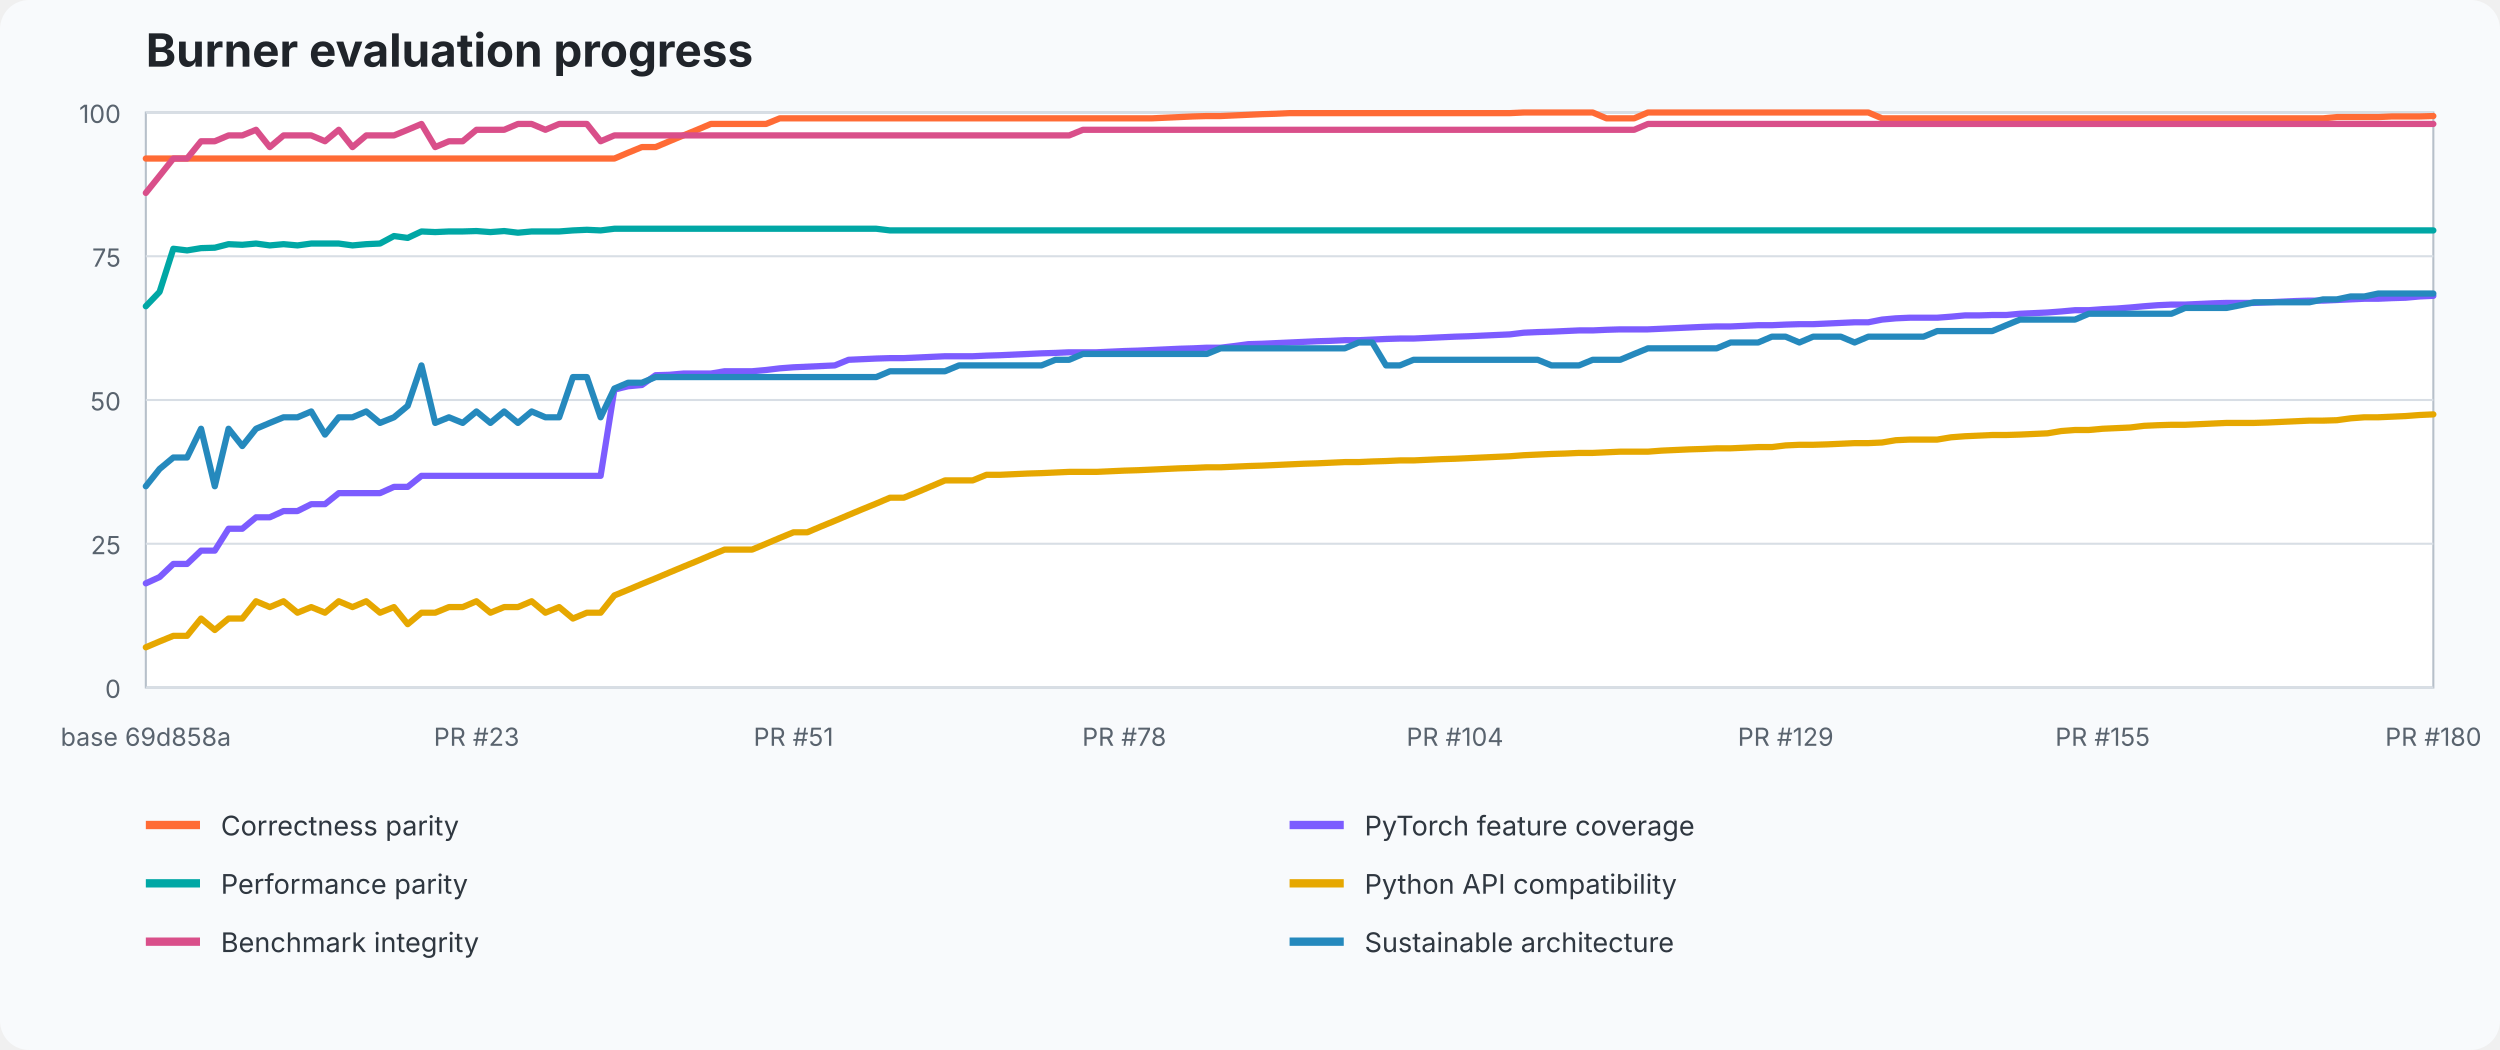
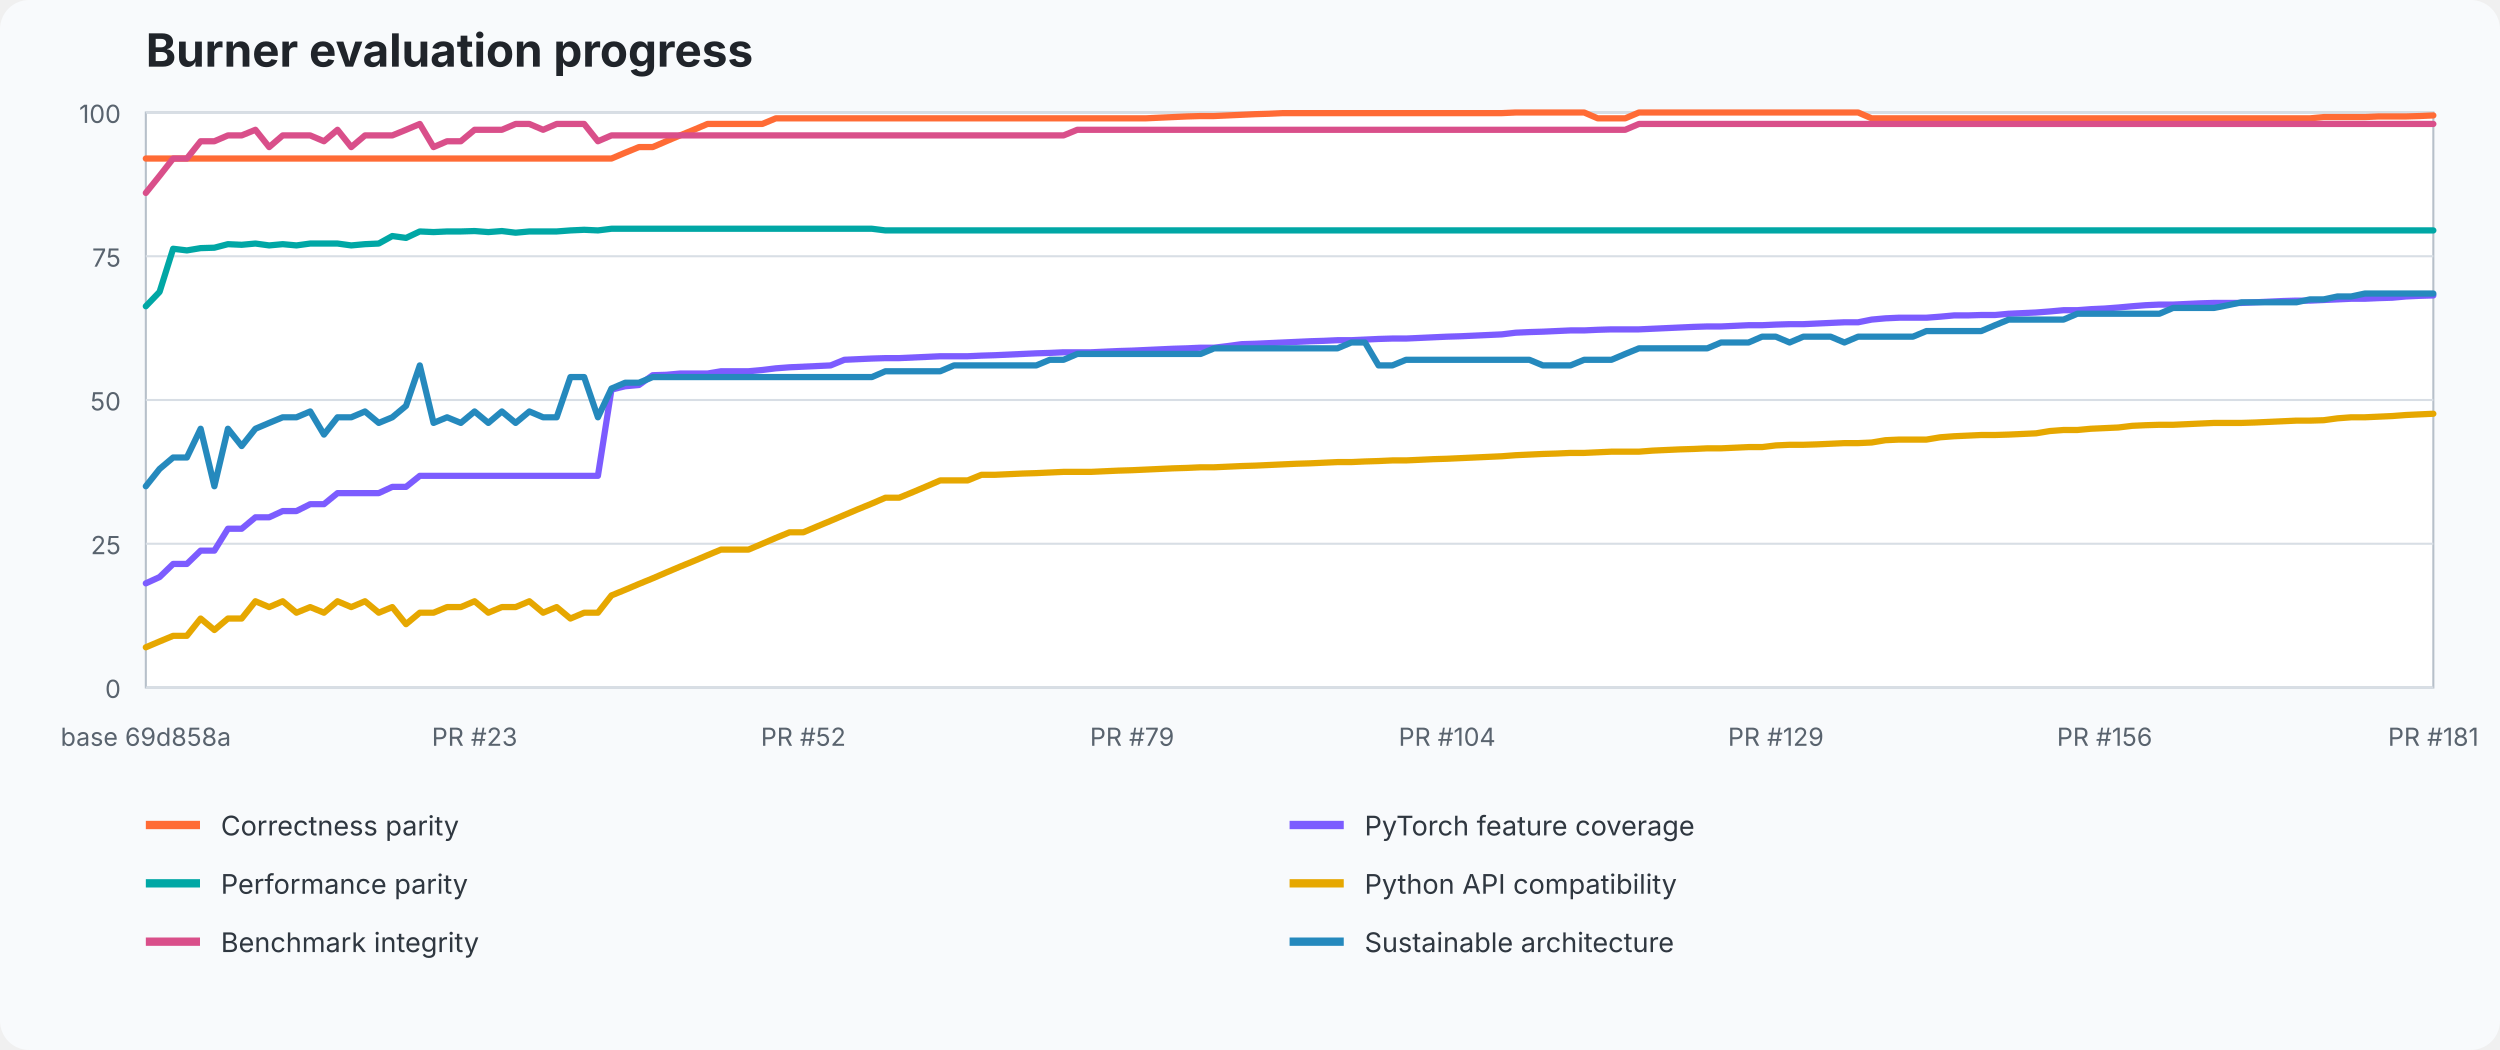
<svg xmlns="http://www.w3.org/2000/svg" width="1200" height="504" viewBox="0 0 1200 504" role="img" aria-labelledby="title desc">
  <style>text{font-family:ui-sans-serif,system-ui,-apple-system,BlinkMacSystemFont,"Segoe UI",sans-serif}.title{font-size:22px;font-weight:700;fill:#20242a}.axis{font-size:12px;fill:#59636e}.legend{font-size:13px;fill:#2f3740}.grid{stroke:#d8dee5;stroke-width:1}.plot{fill:#fff;stroke:#b7c0ca}</style>
  <rect width="100%" height="100%" fill="#f8fafc" rx="14" />
  <text x="70" y="32" class="title">Burner evaluation progress</text>
  <rect x="70" y="54" width="1098" height="276" class="plot" />
  <line x1="70" y1="330" x2="1168" y2="330" class="grid" />
  <text x="58" y="335" text-anchor="end" class="axis">0</text>
  <line x1="70" y1="261" x2="1168" y2="261" class="grid" />
  <text x="58" y="266" text-anchor="end" class="axis">25</text>
  <line x1="70" y1="192" x2="1168" y2="192" class="grid" />
  <text x="58" y="197" text-anchor="end" class="axis">50</text>
  <line x1="70" y1="123" x2="1168" y2="123" class="grid" />
  <text x="58" y="128" text-anchor="end" class="axis">75</text>
  <line x1="70" y1="54" x2="1168" y2="54" class="grid" />
  <text x="58" y="59" text-anchor="end" class="axis">100</text>
-   <polyline points="70.0,76.1 76.6,76.1 83.2,76.1 89.8,76.1 96.5,76.1 103.1,76.1 109.7,76.1 116.3,76.1 122.9,76.1 129.5,76.1 136.1,76.1 142.8,76.1 149.4,76.1 156.0,76.1 162.6,76.1 169.2,76.1 175.8,76.1 182.4,76.1 189.1,76.1 195.7,76.1 202.3,76.1 208.9,76.1 215.5,76.1 222.1,76.1 228.7,76.1 235.4,76.1 242.0,76.1 248.6,76.1 255.2,76.1 261.8,76.1 268.4,76.1 275.0,76.1 281.7,76.1 288.3,76.1 294.9,76.1 301.5,73.3 308.1,70.6 314.7,70.6 321.3,67.8 328.0,65.0 334.6,62.3 341.2,59.5 347.8,59.5 354.4,59.5 361.0,59.5 367.7,59.5 374.3,56.8 380.9,56.8 387.5,56.8 394.1,56.8 400.7,56.8 407.3,56.8 414.0,56.8 420.6,56.8 427.2,56.8 433.8,56.8 440.4,56.8 447.0,56.8 453.6,56.8 460.3,56.8 466.9,56.8 473.5,56.8 480.1,56.8 486.7,56.8 493.3,56.8 499.9,56.8 506.6,56.8 513.2,56.8 519.8,56.8 526.4,56.8 533.0,56.8 539.6,56.8 546.2,56.8 552.9,56.8 559.5,56.5 566.1,56.2 572.7,55.9 579.3,55.7 585.9,55.7 592.5,55.4 599.2,55.1 605.8,54.8 612.4,54.6 619.0,54.3 625.6,54.3 632.2,54.3 638.8,54.3 645.5,54.3 652.1,54.3 658.7,54.3 665.3,54.3 671.9,54.3 678.5,54.3 685.1,54.3 691.8,54.3 698.4,54.3 705.0,54.3 711.6,54.3 718.2,54.3 724.8,54.3 731.4,54.0 738.1,54.0 744.7,54.0 751.3,54.0 757.9,54.0 764.5,54.0 771.1,56.8 777.7,56.8 784.4,56.8 791.0,54.0 797.6,54.0 804.2,54.0 810.8,54.0 817.4,54.0 824.0,54.0 830.7,54.0 837.3,54.0 843.9,54.0 850.5,54.0 857.1,54.0 863.7,54.0 870.3,54.0 877.0,54.0 883.6,54.0 890.2,54.0 896.8,54.0 903.4,56.8 910.0,56.8 916.7,56.8 923.3,56.8 929.9,56.8 936.5,56.8 943.1,56.8 949.7,56.8 956.3,56.8 963.0,56.8 969.6,56.8 976.2,56.8 982.8,56.8 989.4,56.8 996.0,56.8 1002.6,56.8 1009.3,56.8 1015.9,56.8 1022.5,56.8 1029.1,56.8 1035.7,56.8 1042.3,56.8 1048.9,56.8 1055.6,56.8 1062.2,56.8 1068.8,56.8 1075.4,56.8 1082.0,56.8 1088.6,56.8 1095.2,56.8 1101.9,56.8 1108.5,56.8 1115.1,56.8 1121.7,56.2 1128.3,56.2 1134.9,56.2 1141.5,56.2 1148.2,55.9 1154.8,55.9 1161.4,55.9 1168.0,55.7" fill="none" stroke="#ff6b35" stroke-width="3" stroke-linejoin="round" stroke-linecap="round" />
-   <polyline points="70.0,280.0 76.6,277.0 83.2,270.7 89.8,270.7 96.5,264.3 103.1,264.3 109.7,253.8 116.3,253.8 122.9,248.3 129.5,248.3 136.1,245.3 142.8,245.3 149.4,242.0 156.0,242.0 162.6,236.7 169.2,236.7 175.8,236.7 182.4,236.7 189.1,233.7 195.7,233.7 202.3,228.4 208.9,228.4 215.5,228.4 222.1,228.4 228.7,228.4 235.4,228.4 242.0,228.4 248.6,228.4 255.2,228.4 261.8,228.4 268.4,228.4 275.0,228.4 281.7,228.4 288.3,228.4 294.9,187.0 301.5,185.4 308.1,184.8 314.7,180.1 321.3,179.9 328.0,179.3 334.6,179.3 341.2,179.3 347.8,178.2 354.4,178.2 361.0,178.2 367.7,177.6 374.3,176.8 380.9,176.3 387.5,176.0 394.1,175.7 400.7,175.4 407.3,172.7 414.0,172.4 420.6,172.1 427.2,171.9 433.8,171.9 440.4,171.6 447.0,171.3 453.6,171.0 460.3,171.0 466.9,171.0 473.5,170.7 480.1,170.5 486.7,170.2 493.3,169.9 499.9,169.6 506.6,169.4 513.2,169.1 519.8,169.1 526.4,169.1 533.0,168.8 539.6,168.5 546.2,168.3 552.9,168.0 559.5,167.7 566.1,167.4 572.7,167.2 579.3,166.9 585.9,166.9 592.5,166.1 599.2,165.2 605.8,165.0 612.4,164.7 619.0,164.4 625.6,164.1 632.2,163.8 638.8,163.6 645.5,163.3 652.1,163.3 658.7,163.0 665.3,162.7 671.9,162.5 678.5,162.5 685.1,162.2 691.8,161.9 698.4,161.6 705.0,161.4 711.6,161.1 718.2,160.8 724.8,160.5 731.4,159.7 738.1,159.4 744.7,159.2 751.3,158.9 757.9,158.6 764.5,158.6 771.1,158.3 777.7,158.1 784.4,158.1 791.0,158.1 797.6,157.8 804.2,157.5 810.8,157.2 817.4,156.9 824.0,156.7 830.7,156.7 837.3,156.4 843.9,156.1 850.5,156.1 857.1,155.8 863.7,155.6 870.3,155.6 877.0,155.3 883.6,155.0 890.2,154.7 896.8,154.7 903.4,153.4 910.0,152.8 916.7,152.5 923.3,152.5 929.9,152.5 936.5,152.0 943.1,151.4 949.7,151.4 956.3,151.2 963.0,151.2 969.6,150.6 976.2,150.3 982.8,150.0 989.4,149.5 996.0,148.9 1002.6,148.9 1009.3,148.4 1015.9,148.1 1022.5,147.6 1029.1,147.0 1035.7,146.5 1042.3,146.2 1048.9,146.2 1055.6,145.9 1062.2,145.6 1068.8,145.4 1075.4,145.4 1082.0,145.4 1088.6,145.1 1095.2,144.8 1101.9,144.5 1108.5,144.3 1115.1,144.3 1121.7,144.0 1128.3,143.7 1134.9,143.4 1141.5,143.4 1148.2,143.1 1154.8,142.9 1161.4,142.3 1168.0,142.0" fill="none" stroke="#7c5cff" stroke-width="3" stroke-linejoin="round" stroke-linecap="round" />
-   <polyline points="70.0,147.0 76.6,140.1 83.2,119.4 89.8,120.2 96.5,119.1 103.1,118.9 109.7,117.2 116.3,117.5 122.9,116.9 129.5,117.8 136.1,117.2 142.8,117.8 149.4,116.9 156.0,116.9 162.6,116.9 169.2,117.8 175.8,117.2 182.4,116.9 189.1,113.3 195.7,114.2 202.3,111.1 208.9,111.4 215.5,111.1 222.1,111.1 228.7,110.9 235.4,111.4 242.0,110.9 248.6,111.7 255.2,111.1 261.8,111.1 268.4,111.1 275.0,110.6 281.7,110.3 288.3,110.6 294.9,109.8 301.5,109.8 308.1,109.8 314.7,109.8 321.3,109.8 328.0,109.8 334.6,109.8 341.2,109.8 347.8,109.8 354.4,109.8 361.0,109.8 367.7,109.8 374.3,109.8 380.9,109.8 387.5,109.8 394.1,109.8 400.7,109.8 407.3,109.8 414.0,109.8 420.6,109.8 427.2,110.6 433.8,110.6 440.4,110.6 447.0,110.6 453.6,110.6 460.3,110.6 466.9,110.6 473.5,110.6 480.1,110.6 486.7,110.6 493.3,110.6 499.9,110.6 506.6,110.6 513.2,110.6 519.8,110.6 526.4,110.6 533.0,110.6 539.6,110.6 546.2,110.6 552.9,110.6 559.5,110.6 566.1,110.6 572.7,110.6 579.3,110.6 585.9,110.6 592.5,110.6 599.2,110.6 605.8,110.6 612.4,110.6 619.0,110.6 625.6,110.6 632.2,110.6 638.8,110.6 645.5,110.6 652.1,110.6 658.7,110.6 665.3,110.6 671.9,110.6 678.5,110.6 685.1,110.6 691.8,110.6 698.4,110.6 705.0,110.6 711.6,110.6 718.2,110.6 724.8,110.6 731.4,110.6 738.1,110.6 744.7,110.6 751.3,110.6 757.9,110.6 764.5,110.6 771.1,110.6 777.7,110.6 784.4,110.6 791.0,110.6 797.6,110.6 804.2,110.6 810.8,110.6 817.4,110.6 824.0,110.6 830.7,110.6 837.3,110.6 843.9,110.6 850.5,110.6 857.1,110.6 863.7,110.6 870.3,110.6 877.0,110.6 883.6,110.6 890.2,110.6 896.8,110.6 903.4,110.6 910.0,110.6 916.7,110.6 923.3,110.6 929.9,110.6 936.5,110.6 943.1,110.6 949.7,110.6 956.3,110.6 963.0,110.6 969.6,110.6 976.2,110.6 982.8,110.6 989.4,110.6 996.0,110.6 1002.6,110.6 1009.3,110.6 1015.9,110.6 1022.5,110.6 1029.1,110.6 1035.7,110.6 1042.3,110.6 1048.9,110.6 1055.6,110.6 1062.2,110.6 1068.8,110.6 1075.4,110.6 1082.0,110.6 1088.6,110.6 1095.2,110.6 1101.9,110.6 1108.5,110.6 1115.1,110.6 1121.7,110.6 1128.3,110.6 1134.9,110.6 1141.5,110.6 1148.2,110.6 1154.8,110.6 1161.4,110.6 1168.0,110.6" fill="none" stroke="#00a7a5" stroke-width="3" stroke-linejoin="round" stroke-linecap="round" />
-   <polyline points="70.0,310.7 76.6,307.9 83.2,305.2 89.8,305.2 96.5,296.9 103.1,302.4 109.7,296.9 116.3,296.9 122.9,288.6 129.5,291.4 136.1,288.6 142.8,294.1 149.4,291.4 156.0,294.1 162.6,288.6 169.2,291.4 175.8,288.6 182.4,294.1 189.1,291.4 195.7,299.6 202.3,294.1 208.9,294.1 215.5,291.4 222.1,291.4 228.7,288.6 235.4,294.1 242.0,291.4 248.6,291.4 255.2,288.6 261.8,294.1 268.4,291.4 275.0,296.9 281.7,294.1 288.3,294.1 294.9,285.8 301.5,283.1 308.1,280.3 314.7,277.6 321.3,274.8 328.0,272.0 334.6,269.3 341.2,266.5 347.8,263.8 354.4,263.8 361.0,263.8 367.7,261.0 374.3,258.2 380.9,255.5 387.5,255.5 394.1,252.7 400.7,250.0 407.3,247.2 414.0,244.4 420.6,241.7 427.2,238.9 433.8,238.9 440.4,236.2 447.0,233.4 453.6,230.6 460.3,230.6 466.9,230.6 473.5,227.9 480.1,227.9 486.7,227.6 493.3,227.3 499.9,227.1 506.6,226.8 513.2,226.5 519.8,226.5 526.4,226.5 533.0,226.2 539.6,225.9 546.2,225.7 552.9,225.4 559.5,225.1 566.1,224.8 572.7,224.6 579.3,224.3 585.9,224.3 592.5,224.0 599.2,223.7 605.8,223.5 612.4,223.2 619.0,222.9 625.6,222.6 632.2,222.4 638.8,222.1 645.5,221.8 652.1,221.8 658.7,221.5 665.3,221.3 671.9,221.0 678.5,221.0 685.1,220.7 691.8,220.4 698.4,220.2 705.0,219.9 711.6,219.6 718.2,219.3 724.8,219.0 731.4,218.5 738.1,218.2 744.7,217.9 751.3,217.7 757.9,217.4 764.5,217.4 771.1,217.1 777.7,216.8 784.4,216.8 791.0,216.8 797.6,216.3 804.2,216.0 810.8,215.7 817.4,215.5 824.0,215.2 830.7,215.2 837.3,214.9 843.9,214.6 850.5,214.6 857.1,213.8 863.7,213.5 870.3,213.5 877.0,213.3 883.6,213.0 890.2,212.7 896.8,212.7 903.4,212.4 910.0,211.3 916.7,211.0 923.3,211.0 929.9,211.0 936.5,209.9 943.1,209.4 949.7,209.1 956.3,208.8 963.0,208.8 969.6,208.6 976.2,208.3 982.8,208.0 989.4,206.9 996.0,206.4 1002.6,206.4 1009.3,205.8 1015.9,205.5 1022.5,205.2 1029.1,204.4 1035.7,204.1 1042.3,203.9 1048.9,203.9 1055.6,203.6 1062.2,203.3 1068.8,203.0 1075.4,203.0 1082.0,203.0 1088.6,202.8 1095.2,202.5 1101.9,202.2 1108.5,201.9 1115.1,201.9 1121.7,201.7 1128.3,200.8 1134.9,200.3 1141.5,200.3 1148.2,200.0 1154.8,199.7 1161.4,199.2 1168.0,198.9" fill="none" stroke="#e6a700" stroke-width="3" stroke-linejoin="round" stroke-linecap="round" />
-   <polyline points="70.0,92.6 76.6,84.4 83.2,76.1 89.8,76.1 96.5,67.8 103.1,67.8 109.7,65.0 116.3,65.0 122.9,62.3 129.5,70.6 136.1,65.0 142.8,65.0 149.4,65.0 156.0,67.8 162.6,62.3 169.2,70.6 175.8,65.0 182.4,65.0 189.1,65.0 195.7,62.3 202.3,59.5 208.9,70.6 215.5,67.8 222.1,67.8 228.7,62.3 235.4,62.3 242.0,62.3 248.6,59.5 255.2,59.5 261.8,62.3 268.4,59.5 275.0,59.5 281.7,59.5 288.3,67.8 294.9,65.0 301.5,65.0 308.1,65.0 314.7,65.0 321.3,65.0 328.0,65.0 334.6,65.0 341.2,65.0 347.8,65.0 354.4,65.0 361.0,65.0 367.7,65.0 374.3,65.0 380.9,65.0 387.5,65.0 394.1,65.0 400.7,65.0 407.3,65.0 414.0,65.0 420.6,65.0 427.2,65.0 433.8,65.0 440.4,65.0 447.0,65.0 453.6,65.0 460.3,65.0 466.9,65.0 473.5,65.0 480.1,65.0 486.7,65.0 493.3,65.0 499.9,65.0 506.6,65.0 513.2,65.0 519.8,62.3 526.4,62.3 533.0,62.3 539.6,62.3 546.2,62.3 552.9,62.3 559.5,62.3 566.1,62.3 572.7,62.3 579.3,62.3 585.9,62.3 592.5,62.3 599.2,62.3 605.8,62.3 612.4,62.3 619.0,62.3 625.6,62.3 632.2,62.3 638.8,62.3 645.5,62.3 652.1,62.3 658.7,62.3 665.3,62.3 671.9,62.3 678.5,62.3 685.1,62.3 691.8,62.3 698.4,62.3 705.0,62.3 711.6,62.3 718.2,62.3 724.8,62.3 731.4,62.3 738.1,62.3 744.7,62.3 751.3,62.3 757.9,62.3 764.5,62.3 771.1,62.3 777.7,62.3 784.4,62.3 791.0,59.5 797.6,59.5 804.2,59.5 810.8,59.5 817.4,59.5 824.0,59.5 830.7,59.5 837.3,59.5 843.9,59.5 850.5,59.5 857.1,59.5 863.7,59.5 870.3,59.5 877.0,59.5 883.6,59.5 890.2,59.5 896.8,59.5 903.4,59.5 910.0,59.5 916.7,59.5 923.3,59.5 929.9,59.5 936.5,59.5 943.1,59.5 949.7,59.5 956.3,59.5 963.0,59.5 969.6,59.5 976.2,59.5 982.8,59.5 989.4,59.5 996.0,59.5 1002.6,59.5 1009.3,59.5 1015.9,59.5 1022.5,59.5 1029.1,59.5 1035.7,59.5 1042.3,59.5 1048.9,59.5 1055.6,59.5 1062.2,59.5 1068.8,59.5 1075.4,59.5 1082.0,59.5 1088.6,59.5 1095.2,59.5 1101.9,59.5 1108.5,59.5 1115.1,59.5 1121.7,59.5 1128.3,59.5 1134.9,59.5 1141.5,59.5 1148.2,59.5 1154.8,59.5 1161.4,59.5 1168.0,59.5" fill="none" stroke="#d94f8a" stroke-width="3" stroke-linejoin="round" stroke-linecap="round" />
-   <polyline points="70.0,233.4 76.6,225.1 83.2,219.6 89.8,219.6 96.5,205.8 103.1,233.4 109.7,205.8 116.3,214.1 122.9,205.8 129.5,203.0 136.1,200.3 142.8,200.3 149.4,197.5 156.0,208.6 162.6,200.3 169.2,200.3 175.8,197.5 182.4,203.0 189.1,200.3 195.7,194.8 202.3,175.4 208.9,203.0 215.5,200.3 222.1,203.0 228.7,197.5 235.4,203.0 242.0,197.5 248.6,203.0 255.2,197.5 261.8,200.3 268.4,200.3 275.0,181.0 281.7,181.0 288.3,200.3 294.9,186.5 301.5,183.7 308.1,183.7 314.7,181.0 321.3,181.0 328.0,181.0 334.6,181.0 341.2,181.0 347.8,181.0 354.4,181.0 361.0,181.0 367.7,181.0 374.3,181.0 380.9,181.0 387.5,181.0 394.1,181.0 400.7,181.0 407.3,181.0 414.0,181.0 420.6,181.0 427.2,178.2 433.8,178.2 440.4,178.2 447.0,178.2 453.6,178.2 460.3,175.4 466.9,175.4 473.5,175.4 480.1,175.4 486.7,175.4 493.3,175.4 499.9,175.4 506.6,172.7 513.2,172.7 519.8,169.9 526.4,169.9 533.0,169.9 539.6,169.9 546.2,169.9 552.9,169.9 559.5,169.9 566.1,169.9 572.7,169.9 579.3,169.9 585.9,167.2 592.5,167.2 599.2,167.2 605.8,167.2 612.4,167.2 619.0,167.2 625.6,167.2 632.2,167.2 638.8,167.2 645.5,167.2 652.1,164.4 658.7,164.4 665.3,175.4 671.9,175.4 678.5,172.7 685.1,172.7 691.8,172.7 698.4,172.7 705.0,172.7 711.6,172.7 718.2,172.7 724.8,172.7 731.4,172.7 738.1,172.7 744.7,175.4 751.3,175.4 757.9,175.4 764.5,172.7 771.1,172.7 777.7,172.7 784.4,169.9 791.0,167.2 797.6,167.2 804.2,167.2 810.8,167.2 817.4,167.2 824.0,167.2 830.7,164.4 837.3,164.4 843.9,164.4 850.5,161.6 857.1,161.6 863.7,164.4 870.3,161.6 877.0,161.6 883.6,161.6 890.2,164.4 896.8,161.6 903.4,161.6 910.0,161.6 916.7,161.6 923.3,161.6 929.9,158.9 936.5,158.9 943.1,158.9 949.7,158.9 956.3,158.9 963.0,156.1 969.6,153.4 976.2,153.4 982.8,153.4 989.4,153.4 996.0,153.4 1002.6,150.6 1009.3,150.6 1015.9,150.6 1022.5,150.6 1029.1,150.6 1035.7,150.6 1042.3,150.6 1048.9,147.8 1055.6,147.8 1062.2,147.8 1068.8,147.8 1075.4,146.5 1082.0,145.1 1088.6,145.1 1095.2,145.1 1101.9,145.1 1108.5,145.1 1115.1,143.7 1121.7,143.7 1128.3,142.3 1134.9,142.3 1141.5,140.9 1148.2,140.9 1154.8,140.9 1161.4,140.9 1168.0,140.9" fill="none" stroke="#2589bd" stroke-width="3" stroke-linejoin="round" stroke-linecap="round" />
+   <polyline points="70.0,76.1 76.6,76.1 83.1,76.1 89.7,76.1 96.3,76.1 102.9,76.1 109.4,76.1 116.0,76.1 122.6,76.1 129.2,76.1 135.7,76.1 142.3,76.1 148.9,76.1 155.5,76.1 162.0,76.1 168.6,76.1 175.2,76.1 181.8,76.1 188.3,76.1 194.9,76.1 201.5,76.1 208.1,76.1 214.6,76.1 221.2,76.1 227.8,76.1 234.4,76.1 240.9,76.1 247.5,76.1 254.1,76.1 260.7,76.1 267.2,76.1 273.8,76.1 280.4,76.1 287.0,76.1 293.5,76.1 300.1,73.3 306.7,70.6 313.3,70.6 319.8,67.8 326.4,65.0 333.0,62.3 339.6,59.5 346.1,59.5 352.7,59.5 359.3,59.5 365.9,59.5 372.4,56.8 379.0,56.8 385.6,56.8 392.2,56.8 398.7,56.8 405.3,56.8 411.9,56.8 418.5,56.8 425.0,56.8 431.6,56.8 438.2,56.8 444.8,56.8 451.3,56.8 457.9,56.8 464.5,56.8 471.1,56.8 477.6,56.8 484.2,56.8 490.8,56.8 497.4,56.8 503.9,56.8 510.5,56.8 517.1,56.8 523.7,56.8 530.2,56.8 536.8,56.8 543.4,56.8 550.0,56.8 556.5,56.5 563.1,56.2 569.7,55.9 576.3,55.7 582.8,55.7 589.4,55.4 596.0,55.1 602.6,54.8 609.1,54.6 615.7,54.3 622.3,54.3 628.9,54.3 635.4,54.3 642.0,54.3 648.6,54.3 655.2,54.3 661.7,54.3 668.3,54.3 674.9,54.3 681.5,54.3 688.0,54.3 694.6,54.3 701.2,54.3 707.8,54.3 714.3,54.3 720.9,54.3 727.5,54.0 734.1,54.0 740.6,54.0 747.2,54.0 753.8,54.0 760.4,54.0 766.9,56.8 773.5,56.8 780.1,56.8 786.7,54.0 793.2,54.0 799.8,54.0 806.4,54.0 813.0,54.0 819.5,54.0 826.1,54.0 832.7,54.0 839.3,54.0 845.8,54.0 852.4,54.0 859.0,54.0 865.6,54.0 872.1,54.0 878.7,54.0 885.3,54.0 891.9,54.0 898.4,56.8 905.0,56.8 911.6,56.8 918.2,56.8 924.7,56.8 931.3,56.8 937.9,56.8 944.5,56.8 951.0,56.8 957.6,56.8 964.2,56.8 970.8,56.8 977.3,56.8 983.9,56.8 990.5,56.8 997.1,56.8 1003.6,56.8 1010.2,56.8 1016.8,56.8 1023.4,56.8 1029.9,56.8 1036.5,56.8 1043.1,56.8 1049.7,56.8 1056.2,56.8 1062.8,56.8 1069.4,56.8 1076.0,56.8 1082.5,56.8 1089.1,56.8 1095.7,56.8 1102.3,56.8 1108.8,56.8 1115.4,56.2 1122.0,56.2 1128.6,56.2 1135.1,56.2 1141.7,55.9 1148.3,55.9 1154.9,55.9 1161.4,55.7 1168.0,55.4" fill="none" stroke="#ff6b35" stroke-width="3" stroke-linejoin="round" stroke-linecap="round" />
+   <polyline points="70.0,280.0 76.6,277.0 83.1,270.7 89.7,270.7 96.3,264.3 102.9,264.3 109.4,253.8 116.0,253.8 122.6,248.3 129.2,248.3 135.7,245.3 142.3,245.3 148.9,242.0 155.5,242.0 162.0,236.7 168.6,236.7 175.2,236.7 181.8,236.7 188.3,233.7 194.9,233.7 201.5,228.4 208.1,228.4 214.6,228.4 221.2,228.4 227.8,228.4 234.4,228.4 240.9,228.4 247.5,228.4 254.1,228.4 260.7,228.4 267.2,228.4 273.8,228.4 280.4,228.4 287.0,228.4 293.5,187.0 300.1,185.4 306.7,184.8 313.3,180.1 319.8,179.9 326.4,179.3 333.0,179.3 339.6,179.3 346.1,178.2 352.7,178.2 359.3,178.2 365.9,177.6 372.4,176.8 379.0,176.3 385.6,176.0 392.2,175.7 398.7,175.4 405.3,172.7 411.9,172.4 418.5,172.1 425.0,171.9 431.6,171.9 438.2,171.6 444.8,171.3 451.3,171.0 457.9,171.0 464.5,171.0 471.1,170.7 477.6,170.5 484.2,170.2 490.8,169.9 497.4,169.6 503.9,169.4 510.5,169.1 517.1,169.1 523.7,169.1 530.2,168.8 536.8,168.5 543.4,168.3 550.0,168.0 556.5,167.7 563.1,167.4 569.7,167.2 576.3,166.9 582.8,166.9 589.4,166.1 596.0,165.2 602.6,165.0 609.1,164.7 615.7,164.4 622.3,164.1 628.9,163.8 635.4,163.6 642.0,163.3 648.6,163.3 655.2,163.0 661.7,162.7 668.3,162.5 674.9,162.5 681.5,162.2 688.0,161.9 694.6,161.6 701.2,161.4 707.8,161.1 714.3,160.8 720.9,160.5 727.5,159.7 734.1,159.4 740.6,159.2 747.2,158.9 753.8,158.6 760.4,158.6 766.9,158.3 773.5,158.1 780.1,158.1 786.7,158.1 793.2,157.8 799.8,157.5 806.4,157.2 813.0,156.9 819.5,156.7 826.1,156.7 832.7,156.4 839.3,156.1 845.8,156.1 852.4,155.8 859.0,155.6 865.6,155.6 872.1,155.3 878.7,155.0 885.3,154.7 891.9,154.7 898.4,153.4 905.0,152.8 911.6,152.5 918.2,152.5 924.7,152.5 931.3,152.0 937.9,151.4 944.5,151.4 951.0,151.2 957.6,151.2 964.2,150.6 970.8,150.3 977.3,150.0 983.9,149.5 990.5,148.9 997.1,148.9 1003.6,148.4 1010.2,148.1 1016.8,147.6 1023.4,147.0 1029.9,146.5 1036.5,146.2 1043.1,146.2 1049.7,145.9 1056.2,145.6 1062.8,145.4 1069.4,145.4 1076.0,145.4 1082.5,145.1 1089.1,144.8 1095.7,144.5 1102.3,144.3 1108.8,144.3 1115.4,144.0 1122.0,143.7 1128.6,143.4 1135.1,143.4 1141.7,143.1 1148.3,142.9 1154.9,142.3 1161.4,142.0 1168.0,141.8" fill="none" stroke="#7c5cff" stroke-width="3" stroke-linejoin="round" stroke-linecap="round" />
+   <polyline points="70.0,147.0 76.6,140.1 83.1,119.4 89.7,120.2 96.3,119.1 102.9,118.9 109.4,117.2 116.0,117.5 122.6,116.9 129.2,117.8 135.7,117.2 142.3,117.8 148.9,116.9 155.5,116.9 162.0,116.9 168.6,117.8 175.2,117.2 181.8,116.9 188.3,113.3 194.9,114.2 201.5,111.1 208.1,111.4 214.6,111.1 221.2,111.1 227.8,110.9 234.4,111.4 240.9,110.9 247.5,111.7 254.1,111.1 260.7,111.1 267.2,111.1 273.8,110.6 280.4,110.3 287.0,110.6 293.5,109.8 300.1,109.8 306.7,109.8 313.3,109.8 319.8,109.8 326.4,109.8 333.0,109.8 339.6,109.8 346.1,109.8 352.7,109.8 359.3,109.8 365.9,109.8 372.4,109.8 379.0,109.8 385.6,109.8 392.2,109.8 398.7,109.8 405.3,109.8 411.9,109.8 418.5,109.8 425.0,110.6 431.6,110.6 438.2,110.6 444.8,110.6 451.3,110.6 457.9,110.6 464.5,110.6 471.1,110.6 477.6,110.6 484.2,110.6 490.8,110.6 497.4,110.6 503.9,110.6 510.5,110.6 517.1,110.6 523.7,110.6 530.2,110.6 536.8,110.6 543.4,110.6 550.0,110.6 556.5,110.6 563.1,110.6 569.7,110.6 576.3,110.6 582.8,110.6 589.4,110.6 596.0,110.6 602.6,110.6 609.1,110.6 615.7,110.6 622.3,110.6 628.9,110.6 635.4,110.6 642.0,110.6 648.6,110.6 655.2,110.6 661.7,110.6 668.3,110.6 674.9,110.6 681.5,110.6 688.0,110.6 694.6,110.6 701.2,110.6 707.8,110.6 714.3,110.6 720.9,110.6 727.5,110.6 734.1,110.6 740.6,110.6 747.2,110.6 753.8,110.6 760.4,110.6 766.9,110.6 773.5,110.6 780.1,110.6 786.7,110.6 793.2,110.6 799.8,110.6 806.4,110.6 813.0,110.6 819.5,110.6 826.1,110.6 832.7,110.6 839.3,110.6 845.8,110.6 852.4,110.6 859.0,110.6 865.6,110.6 872.1,110.6 878.7,110.6 885.3,110.6 891.9,110.6 898.4,110.6 905.0,110.6 911.6,110.6 918.2,110.6 924.7,110.6 931.3,110.6 937.9,110.6 944.5,110.6 951.0,110.6 957.6,110.6 964.2,110.6 970.8,110.6 977.3,110.6 983.9,110.6 990.5,110.6 997.1,110.6 1003.6,110.6 1010.2,110.6 1016.8,110.6 1023.4,110.6 1029.9,110.6 1036.5,110.6 1043.1,110.6 1049.7,110.6 1056.2,110.6 1062.8,110.6 1069.4,110.6 1076.0,110.6 1082.5,110.6 1089.1,110.6 1095.7,110.6 1102.3,110.6 1108.8,110.6 1115.4,110.6 1122.0,110.6 1128.6,110.6 1135.1,110.6 1141.7,110.6 1148.3,110.6 1154.9,110.6 1161.4,110.6 1168.0,110.6" fill="none" stroke="#00a7a5" stroke-width="3" stroke-linejoin="round" stroke-linecap="round" />
+   <polyline points="70.0,310.7 76.6,307.9 83.1,305.2 89.7,305.2 96.3,296.9 102.9,302.4 109.4,296.9 116.0,296.9 122.6,288.6 129.2,291.4 135.7,288.6 142.3,294.1 148.9,291.4 155.5,294.1 162.0,288.6 168.6,291.4 175.2,288.6 181.8,294.1 188.3,291.4 194.9,299.6 201.5,294.1 208.1,294.1 214.6,291.4 221.2,291.4 227.8,288.6 234.4,294.1 240.9,291.4 247.5,291.4 254.1,288.6 260.7,294.1 267.2,291.4 273.8,296.9 280.4,294.1 287.0,294.1 293.5,285.8 300.1,283.1 306.7,280.3 313.3,277.6 319.8,274.8 326.4,272.0 333.0,269.3 339.6,266.5 346.1,263.8 352.7,263.8 359.3,263.8 365.9,261.0 372.4,258.2 379.0,255.5 385.6,255.5 392.2,252.7 398.7,250.0 405.3,247.2 411.9,244.4 418.5,241.7 425.0,238.9 431.6,238.9 438.2,236.2 444.8,233.4 451.3,230.6 457.9,230.6 464.5,230.6 471.1,227.9 477.6,227.9 484.2,227.6 490.8,227.3 497.4,227.1 503.9,226.8 510.5,226.5 517.1,226.5 523.7,226.5 530.2,226.2 536.8,225.9 543.4,225.7 550.0,225.4 556.5,225.1 563.1,224.8 569.7,224.6 576.3,224.3 582.8,224.3 589.4,224.0 596.0,223.7 602.6,223.5 609.1,223.2 615.7,222.9 622.3,222.6 628.9,222.4 635.4,222.1 642.0,221.8 648.6,221.8 655.2,221.5 661.7,221.3 668.3,221.0 674.9,221.0 681.5,220.7 688.0,220.4 694.6,220.2 701.2,219.9 707.8,219.6 714.3,219.3 720.9,219.0 727.5,218.5 734.1,218.2 740.6,217.9 747.2,217.7 753.8,217.4 760.4,217.4 766.9,217.1 773.5,216.8 780.1,216.8 786.7,216.8 793.2,216.3 799.8,216.0 806.4,215.7 813.0,215.5 819.5,215.2 826.1,215.2 832.7,214.9 839.3,214.6 845.8,214.6 852.4,213.8 859.0,213.5 865.6,213.5 872.1,213.3 878.7,213.0 885.3,212.7 891.9,212.7 898.4,212.4 905.0,211.3 911.6,211.0 918.2,211.0 924.7,211.0 931.3,209.9 937.9,209.4 944.5,209.1 951.0,208.8 957.6,208.8 964.2,208.6 970.8,208.3 977.3,208.0 983.9,206.9 990.5,206.4 997.1,206.4 1003.6,205.8 1010.2,205.5 1016.8,205.2 1023.4,204.4 1029.9,204.1 1036.5,203.9 1043.1,203.9 1049.7,203.6 1056.2,203.3 1062.8,203.0 1069.4,203.0 1076.0,203.0 1082.5,202.8 1089.1,202.5 1095.7,202.2 1102.3,201.9 1108.8,201.9 1115.4,201.7 1122.0,200.8 1128.6,200.3 1135.1,200.3 1141.7,200.0 1148.3,199.7 1154.9,199.2 1161.4,198.9 1168.0,198.6" fill="none" stroke="#e6a700" stroke-width="3" stroke-linejoin="round" stroke-linecap="round" />
+   <polyline points="70.0,92.6 76.6,84.4 83.1,76.1 89.7,76.1 96.3,67.8 102.9,67.8 109.4,65.0 116.0,65.0 122.6,62.3 129.2,70.6 135.7,65.0 142.3,65.0 148.9,65.0 155.5,67.8 162.0,62.3 168.6,70.6 175.2,65.0 181.8,65.0 188.3,65.0 194.9,62.3 201.5,59.5 208.1,70.6 214.6,67.8 221.2,67.8 227.8,62.3 234.4,62.3 240.9,62.3 247.5,59.5 254.1,59.5 260.7,62.3 267.2,59.5 273.8,59.5 280.4,59.5 287.0,67.8 293.5,65.0 300.1,65.0 306.7,65.0 313.3,65.0 319.8,65.0 326.4,65.0 333.0,65.0 339.6,65.0 346.1,65.0 352.7,65.0 359.3,65.0 365.9,65.0 372.4,65.0 379.0,65.0 385.6,65.0 392.2,65.0 398.7,65.0 405.3,65.0 411.9,65.0 418.5,65.0 425.0,65.0 431.6,65.0 438.2,65.0 444.8,65.0 451.3,65.0 457.9,65.0 464.5,65.0 471.1,65.0 477.6,65.0 484.2,65.0 490.8,65.0 497.4,65.0 503.9,65.0 510.5,65.0 517.1,62.3 523.7,62.3 530.2,62.3 536.8,62.3 543.4,62.3 550.0,62.3 556.5,62.3 563.1,62.3 569.7,62.3 576.3,62.3 582.8,62.3 589.4,62.3 596.0,62.3 602.6,62.3 609.1,62.3 615.7,62.3 622.3,62.3 628.9,62.3 635.4,62.3 642.0,62.3 648.6,62.3 655.2,62.3 661.7,62.3 668.3,62.3 674.9,62.3 681.5,62.3 688.0,62.3 694.6,62.3 701.2,62.3 707.8,62.3 714.3,62.3 720.9,62.3 727.5,62.3 734.1,62.3 740.6,62.3 747.2,62.3 753.8,62.3 760.4,62.3 766.9,62.3 773.5,62.3 780.1,62.3 786.7,59.5 793.2,59.5 799.8,59.5 806.4,59.5 813.0,59.5 819.5,59.5 826.1,59.5 832.7,59.5 839.3,59.5 845.8,59.5 852.4,59.5 859.0,59.5 865.6,59.5 872.1,59.5 878.7,59.5 885.3,59.5 891.9,59.5 898.4,59.5 905.0,59.5 911.6,59.5 918.2,59.5 924.7,59.5 931.3,59.5 937.9,59.5 944.5,59.5 951.0,59.5 957.6,59.5 964.2,59.5 970.8,59.5 977.3,59.5 983.9,59.5 990.5,59.5 997.1,59.5 1003.6,59.5 1010.2,59.5 1016.8,59.5 1023.4,59.5 1029.9,59.5 1036.5,59.5 1043.1,59.5 1049.7,59.5 1056.2,59.5 1062.8,59.5 1069.4,59.5 1076.0,59.5 1082.5,59.5 1089.1,59.5 1095.7,59.5 1102.3,59.5 1108.8,59.5 1115.4,59.5 1122.0,59.5 1128.6,59.5 1135.1,59.5 1141.7,59.5 1148.3,59.5 1154.9,59.5 1161.4,59.5 1168.0,59.5" fill="none" stroke="#d94f8a" stroke-width="3" stroke-linejoin="round" stroke-linecap="round" />
+   <polyline points="70.0,233.4 76.6,225.1 83.1,219.6 89.7,219.6 96.3,205.8 102.9,233.4 109.4,205.8 116.0,214.1 122.6,205.8 129.2,203.0 135.7,200.3 142.3,200.3 148.9,197.5 155.5,208.6 162.0,200.3 168.6,200.3 175.2,197.5 181.8,203.0 188.3,200.3 194.9,194.8 201.5,175.4 208.1,203.0 214.6,200.3 221.2,203.0 227.8,197.5 234.4,203.0 240.9,197.5 247.5,203.0 254.1,197.5 260.7,200.3 267.2,200.3 273.8,181.0 280.4,181.0 287.0,200.3 293.5,186.5 300.1,183.7 306.7,183.7 313.3,181.0 319.8,181.0 326.4,181.0 333.0,181.0 339.6,181.0 346.1,181.0 352.7,181.0 359.3,181.0 365.9,181.0 372.4,181.0 379.0,181.0 385.6,181.0 392.2,181.0 398.7,181.0 405.3,181.0 411.9,181.0 418.5,181.0 425.0,178.2 431.6,178.2 438.2,178.2 444.8,178.2 451.3,178.2 457.9,175.4 464.5,175.4 471.1,175.4 477.6,175.4 484.2,175.4 490.8,175.4 497.4,175.4 503.9,172.7 510.5,172.7 517.1,169.9 523.7,169.9 530.2,169.9 536.8,169.9 543.4,169.9 550.0,169.9 556.5,169.9 563.1,169.9 569.7,169.9 576.3,169.9 582.8,167.2 589.4,167.2 596.0,167.2 602.6,167.2 609.1,167.2 615.7,167.2 622.3,167.2 628.9,167.2 635.4,167.2 642.0,167.2 648.6,164.4 655.2,164.4 661.7,175.4 668.3,175.4 674.9,172.7 681.5,172.7 688.0,172.7 694.6,172.7 701.2,172.7 707.8,172.7 714.3,172.7 720.9,172.7 727.5,172.7 734.1,172.7 740.6,175.4 747.2,175.4 753.8,175.4 760.4,172.7 766.9,172.7 773.5,172.7 780.1,169.9 786.7,167.2 793.2,167.2 799.8,167.2 806.4,167.2 813.0,167.2 819.5,167.2 826.1,164.4 832.7,164.4 839.3,164.4 845.8,161.6 852.4,161.6 859.0,164.4 865.6,161.6 872.1,161.6 878.7,161.6 885.3,164.4 891.9,161.6 898.4,161.6 905.0,161.6 911.6,161.6 918.2,161.6 924.7,158.9 931.3,158.9 937.9,158.9 944.5,158.9 951.0,158.9 957.6,156.1 964.2,153.4 970.8,153.4 977.3,153.4 983.9,153.4 990.5,153.4 997.1,150.6 1003.6,150.6 1010.2,150.6 1016.8,150.6 1023.4,150.6 1029.9,150.6 1036.5,150.6 1043.1,147.8 1049.7,147.8 1056.2,147.8 1062.8,147.8 1069.4,146.5 1076.0,145.1 1082.5,145.1 1089.1,145.1 1095.7,145.1 1102.3,145.1 1108.8,143.7 1115.4,143.7 1122.0,142.3 1128.6,142.3 1135.1,140.9 1141.7,140.9 1148.3,140.9 1154.9,140.9 1161.4,140.9 1168.0,140.9" fill="none" stroke="#2589bd" stroke-width="3" stroke-linejoin="round" stroke-linecap="round" />
  <text x="70" y="358" text-anchor="middle" class="axis">base 69d858a</text>
-   <text x="228.747" y="358" text-anchor="middle" class="axis">PR #23</text>
-   <text x="380.88" y="358" text-anchor="middle" class="axis">PR #51</text>
-   <text x="539.627" y="358" text-anchor="middle" class="axis">PR #78</text>
-   <text x="698.373" y="358" text-anchor="middle" class="axis">PR #104</text>
-   <text x="857.12" y="358" text-anchor="middle" class="axis">PR #129</text>
-   <text x="1009.253" y="358" text-anchor="middle" class="axis">PR #155</text>
-   <text x="1168" y="358" text-anchor="middle" class="axis">PR #180</text>
+   <text x="227.796" y="358" text-anchor="middle" class="axis">PR #23</text>
+   <text x="385.593" y="358" text-anchor="middle" class="axis">PR #52</text>
+   <text x="543.389" y="358" text-anchor="middle" class="axis">PR #79</text>
+   <text x="694.611" y="358" text-anchor="middle" class="axis">PR #104</text>
+   <text x="852.407" y="358" text-anchor="middle" class="axis">PR #129</text>
+   <text x="1010.204" y="358" text-anchor="middle" class="axis">PR #156</text>
+   <text x="1168" y="358" text-anchor="middle" class="axis">PR #181</text>
  <line x1="70" y1="396" x2="96" y2="396" stroke="#ff6b35" stroke-width="4" />
  <text x="106" y="401" class="legend">Correctness parity</text>
  <line x1="619" y1="396" x2="645" y2="396" stroke="#7c5cff" stroke-width="4" />
  <text x="655" y="401" class="legend">PyTorch feature coverage</text>
  <line x1="70" y1="424" x2="96" y2="424" stroke="#00a7a5" stroke-width="4" />
  <text x="106" y="429" class="legend">Performance parity</text>
  <line x1="619" y1="424" x2="645" y2="424" stroke="#e6a700" stroke-width="4" />
  <text x="655" y="429" class="legend">Python API compatibility</text>
  <line x1="70" y1="452" x2="96" y2="452" stroke="#d94f8a" stroke-width="4" />
  <text x="106" y="457" class="legend">Benchmark integrity</text>
  <line x1="619" y1="452" x2="645" y2="452" stroke="#2589bd" stroke-width="4" />
  <text x="655" y="457" class="legend">Sustainable architecture</text>
</svg>
